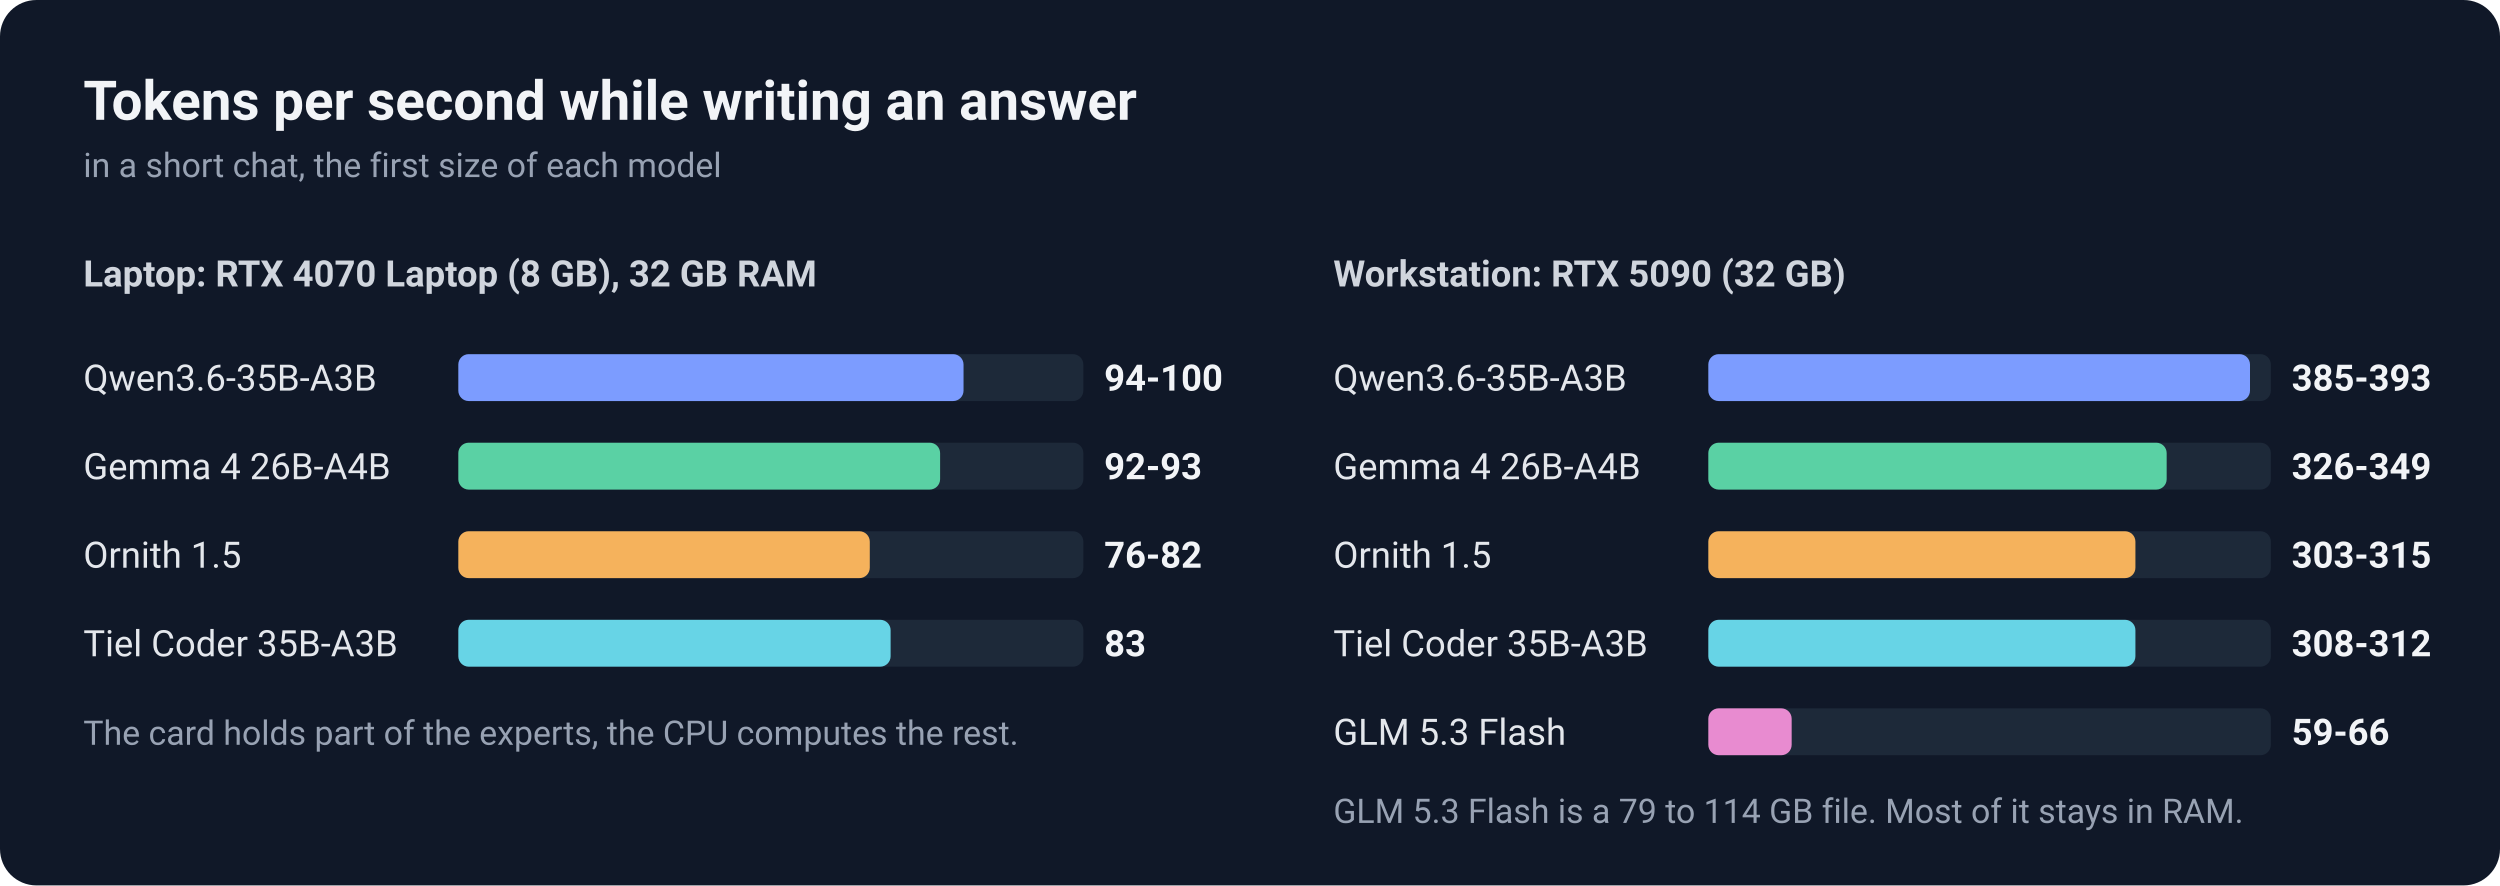
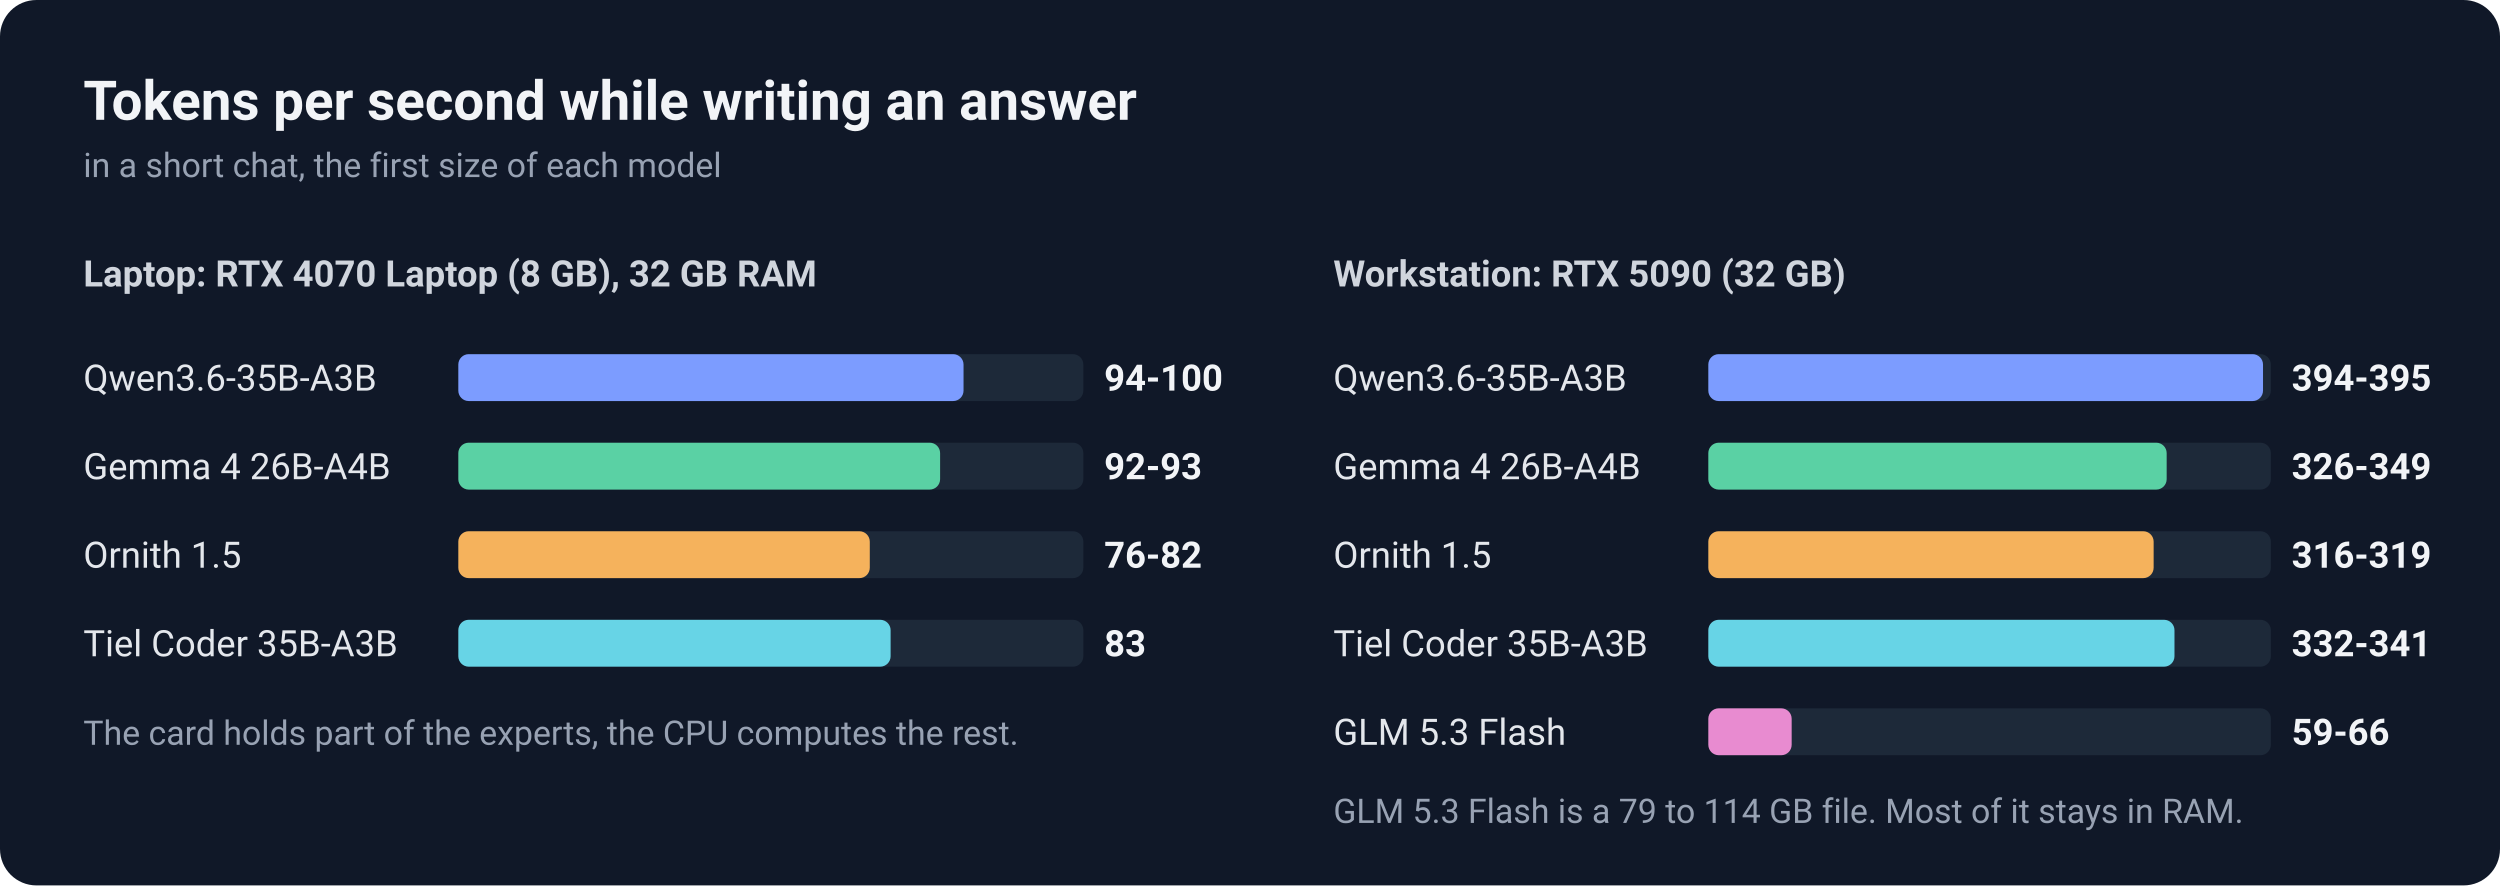
<svg xmlns="http://www.w3.org/2000/svg" viewBox="0 0 960 340" width="960" height="340" role="img" aria-label="Writing speed in tokens per second. Laptop with an 8 GB card: Qwen3.6-35B-A3B 94 to 100, Gemma 4 26B-A4B 92 to 93, Ornith 1.5 76 to 82, Tiel Coder 35B-A3B 83. Workstation with a 32 GB card: Qwen3.6-35B-A3B 385 to 393, Gemma 4 26B-A4B 326 to 349, Ornith 1.5 303 to 315, Tiel Coder 35B-A3B 308 to 312, GLM 5.3 Flash 59 to 66.">
  <style>
text{font-family:system-ui,-apple-system,"Segoe UI",Roboto,"Helvetica Neue",Arial,sans-serif}
.h{font-size:21px;font-weight:700;fill:#f2f4f7}
.s{font-size:13px;fill:#98a2b3}
.p{font-size:14px;font-weight:600;fill:#d0d5dd}
.m{font-size:14px;fill:#e4e7ec}
.v{font-size:14px;font-weight:700;fill:#f2f4f7}
.t{fill:#1d2939}
</style>
  <rect width="960" height="340" rx="14" fill="#101828" />
  <text x="32" y="46" class="h">Tokens per second while writing an answer</text>
  <text x="32" y="68" class="s">in a short chat, the first size of each model</text>
  <text x="32" y="110" class="p">Laptop: RTX 4070 Laptop (8 GB), 32 GB RAM</text>
  <text x="32" y="150" class="m">Qwen3.6-35B-A3B</text>
  <rect x="176" y="136" width="240" height="18" rx="4" class="t" />
  <rect x="176" y="136" width="194" height="18" rx="4" fill="#7c9cff" />
  <text x="424" y="150" class="v">94-100</text>
  <text x="32" y="184" class="m">Gemma 4 26B-A4B</text>
  <rect x="176" y="170" width="240" height="18" rx="4" class="t" />
  <rect x="176" y="170" width="185" height="18" rx="4" fill="#5ad1a4" />
  <text x="424" y="184" class="v">92-93</text>
  <text x="32" y="218" class="m">Ornith 1.5</text>
  <rect x="176" y="204" width="240" height="18" rx="4" class="t" />
  <rect x="176" y="204" width="158" height="18" rx="4" fill="#f5b25c" />
  <text x="424" y="218" class="v">76-82</text>
  <text x="32" y="252" class="m">Tiel Coder 35B-A3B</text>
  <rect x="176" y="238" width="240" height="18" rx="4" class="t" />
  <rect x="176" y="238" width="166" height="18" rx="4" fill="#67d4e6" />
  <text x="424" y="252" class="v">83</text>
  <text x="32" y="286" class="s">The card holds part of the experts, the CPU computes the rest.</text>
  <text x="512" y="110" class="p">Workstation: RTX 5090 (32 GB)</text>
  <text x="512" y="150" class="m">Qwen3.6-35B-A3B</text>
  <rect x="656" y="136" width="216" height="18" rx="4" class="t" />
-   <rect x="656" y="136" width="208" height="18" rx="4" fill="#7c9cff" />
-   <text x="880" y="150" class="v">385-393</text>
+   <rect x="656" y="136" width="213" height="18" rx="4" fill="#7c9cff" />
+   <text x="880" y="150" class="v">394-395</text>
  <text x="512" y="184" class="m">Gemma 4 26B-A4B</text>
  <rect x="656" y="170" width="216" height="18" rx="4" class="t" />
  <rect x="656" y="170" width="176" height="18" rx="4" fill="#5ad1a4" />
  <text x="880" y="184" class="v">326-349</text>
  <text x="512" y="218" class="m">Ornith 1.5</text>
  <rect x="656" y="204" width="216" height="18" rx="4" class="t" />
-   <rect x="656" y="204" width="164" height="18" rx="4" fill="#f5b25c" />
-   <text x="880" y="218" class="v">303-315</text>
+   <rect x="656" y="204" width="171" height="18" rx="4" fill="#f5b25c" />
+   <text x="880" y="218" class="v">316-319</text>
  <text x="512" y="252" class="m">Tiel Coder 35B-A3B</text>
  <rect x="656" y="238" width="216" height="18" rx="4" class="t" />
-   <rect x="656" y="238" width="164" height="18" rx="4" fill="#67d4e6" />
-   <text x="880" y="252" class="v">308-312</text>
+   <rect x="656" y="238" width="179" height="18" rx="4" fill="#67d4e6" />
+   <text x="880" y="252" class="v">332-341</text>
  <text x="512" y="286" class="m">GLM 5.3 Flash</text>
  <rect x="656" y="272" width="216" height="18" rx="4" class="t" />
  <rect x="656" y="272" width="32" height="18" rx="4" fill="#e88bd0" />
  <text x="880" y="286" class="v">59-66</text>
  <text x="512" y="316" class="s">GLM 5.3 Flash is a 79 to 114 GB file. Most of it stays in RAM.</text>
</svg>
